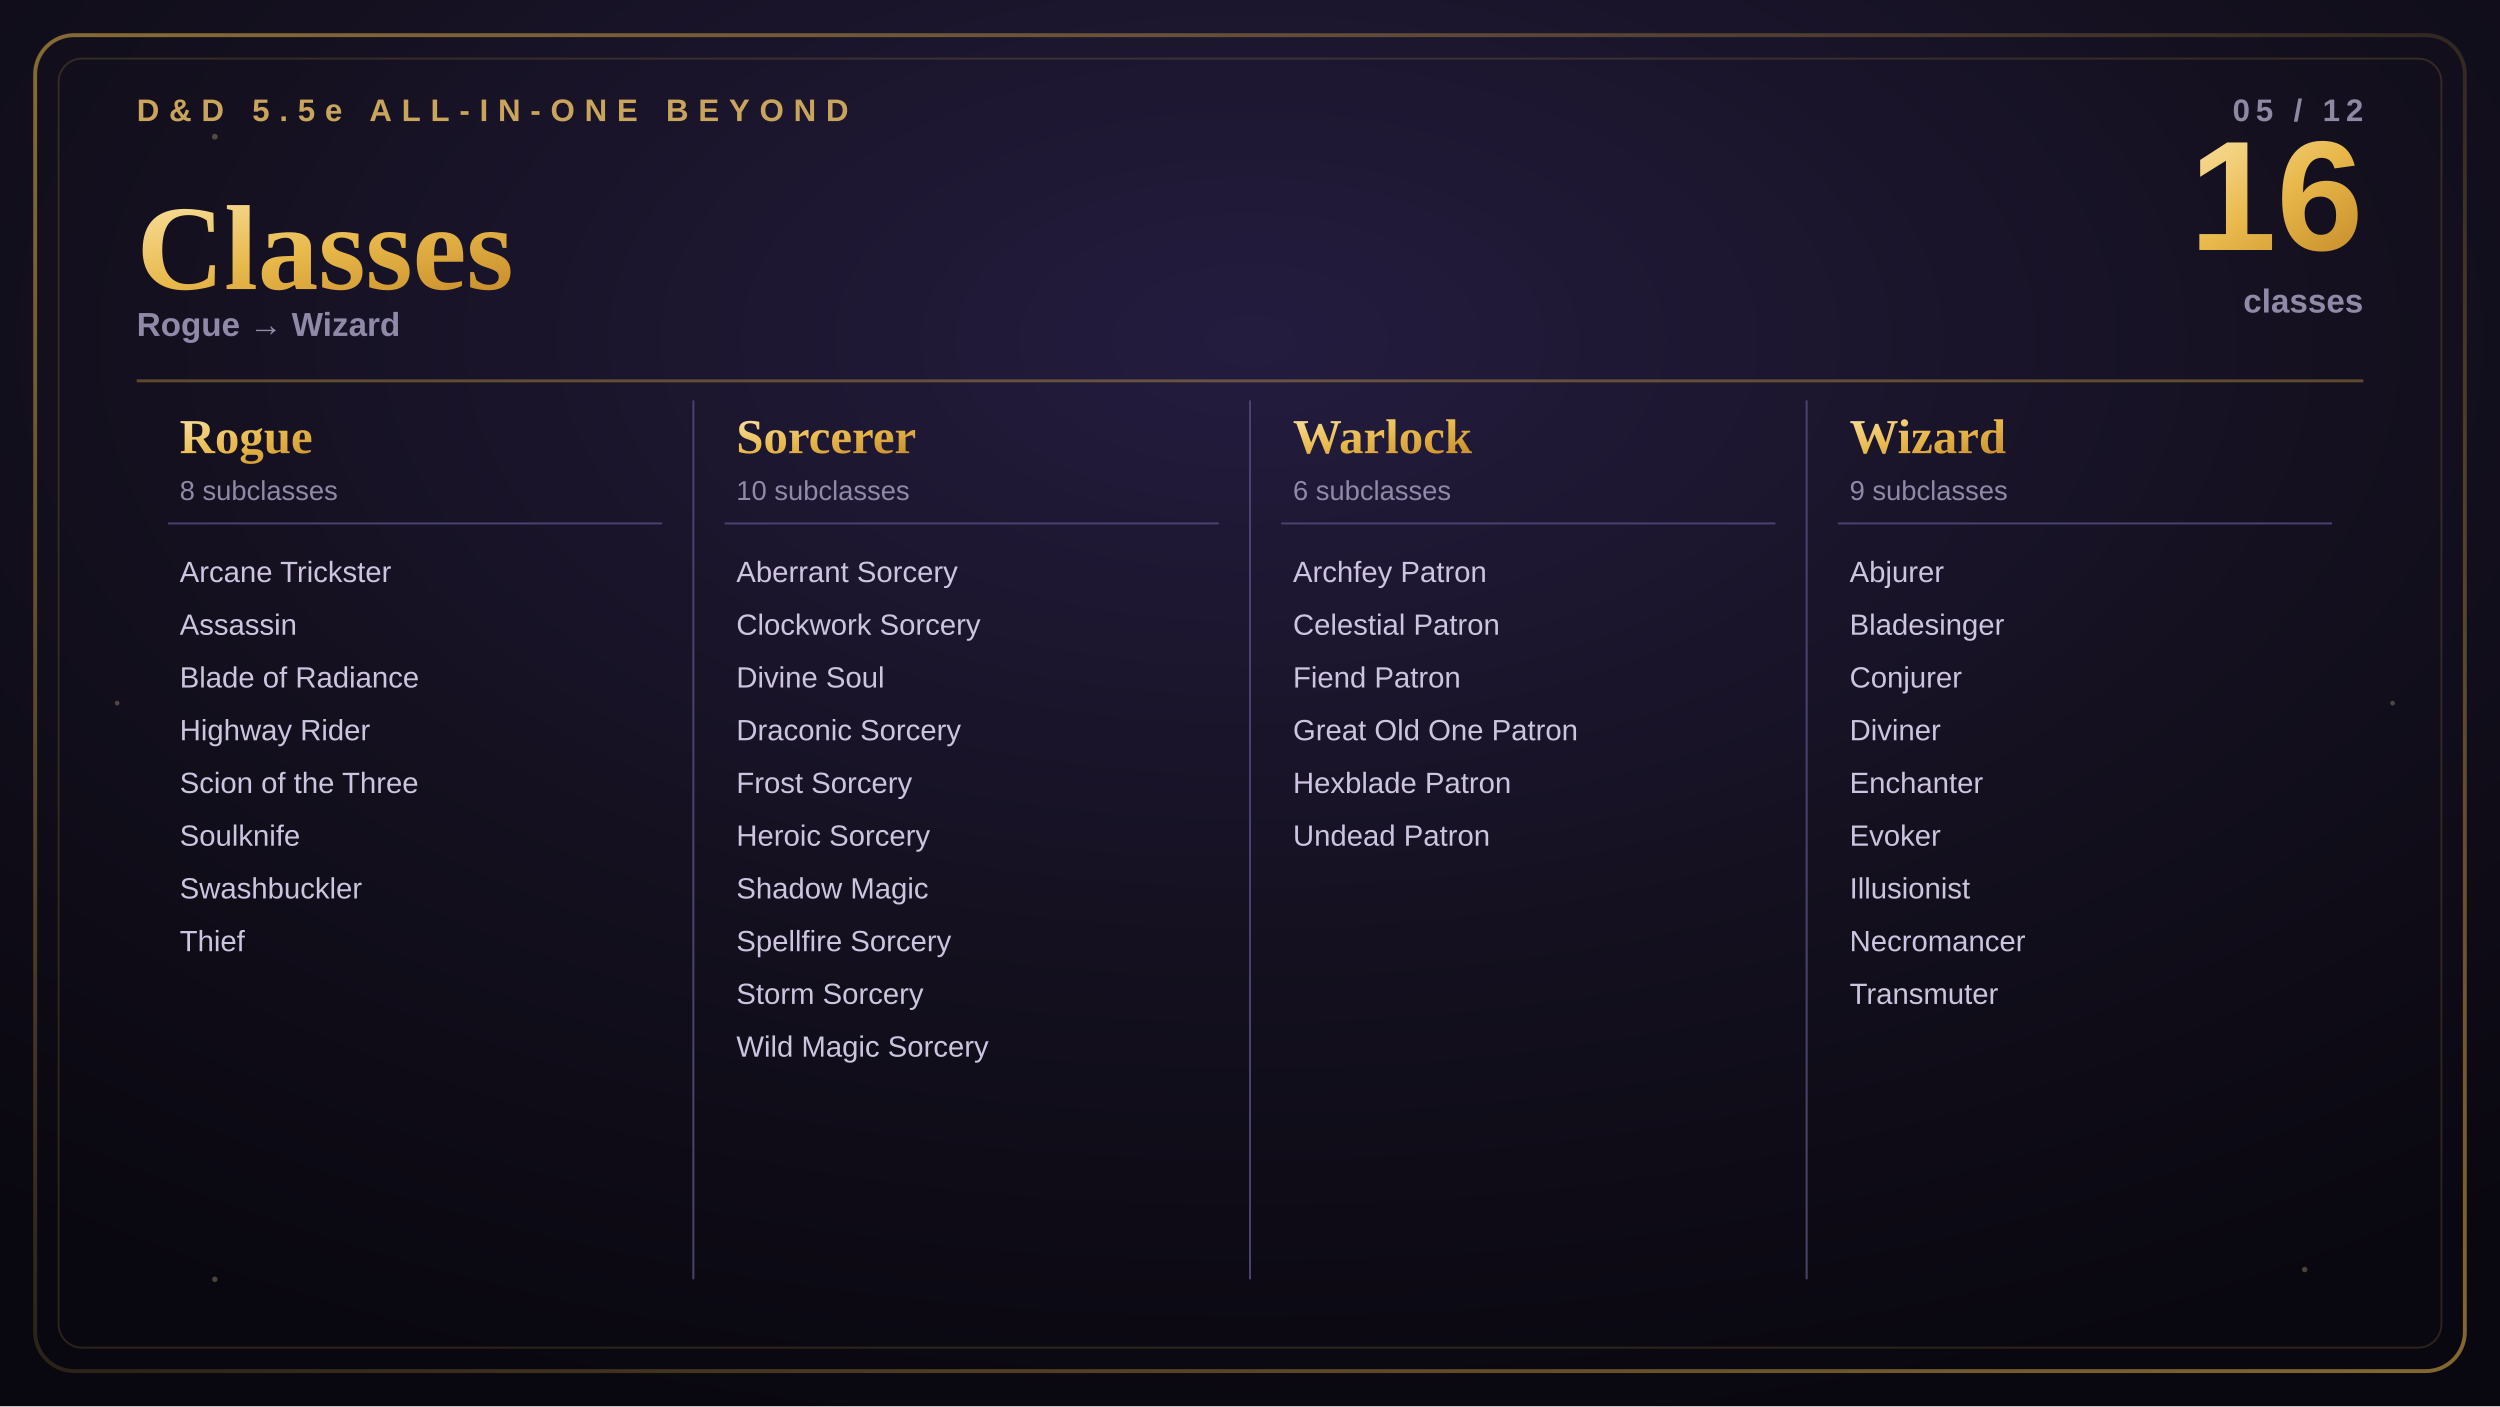
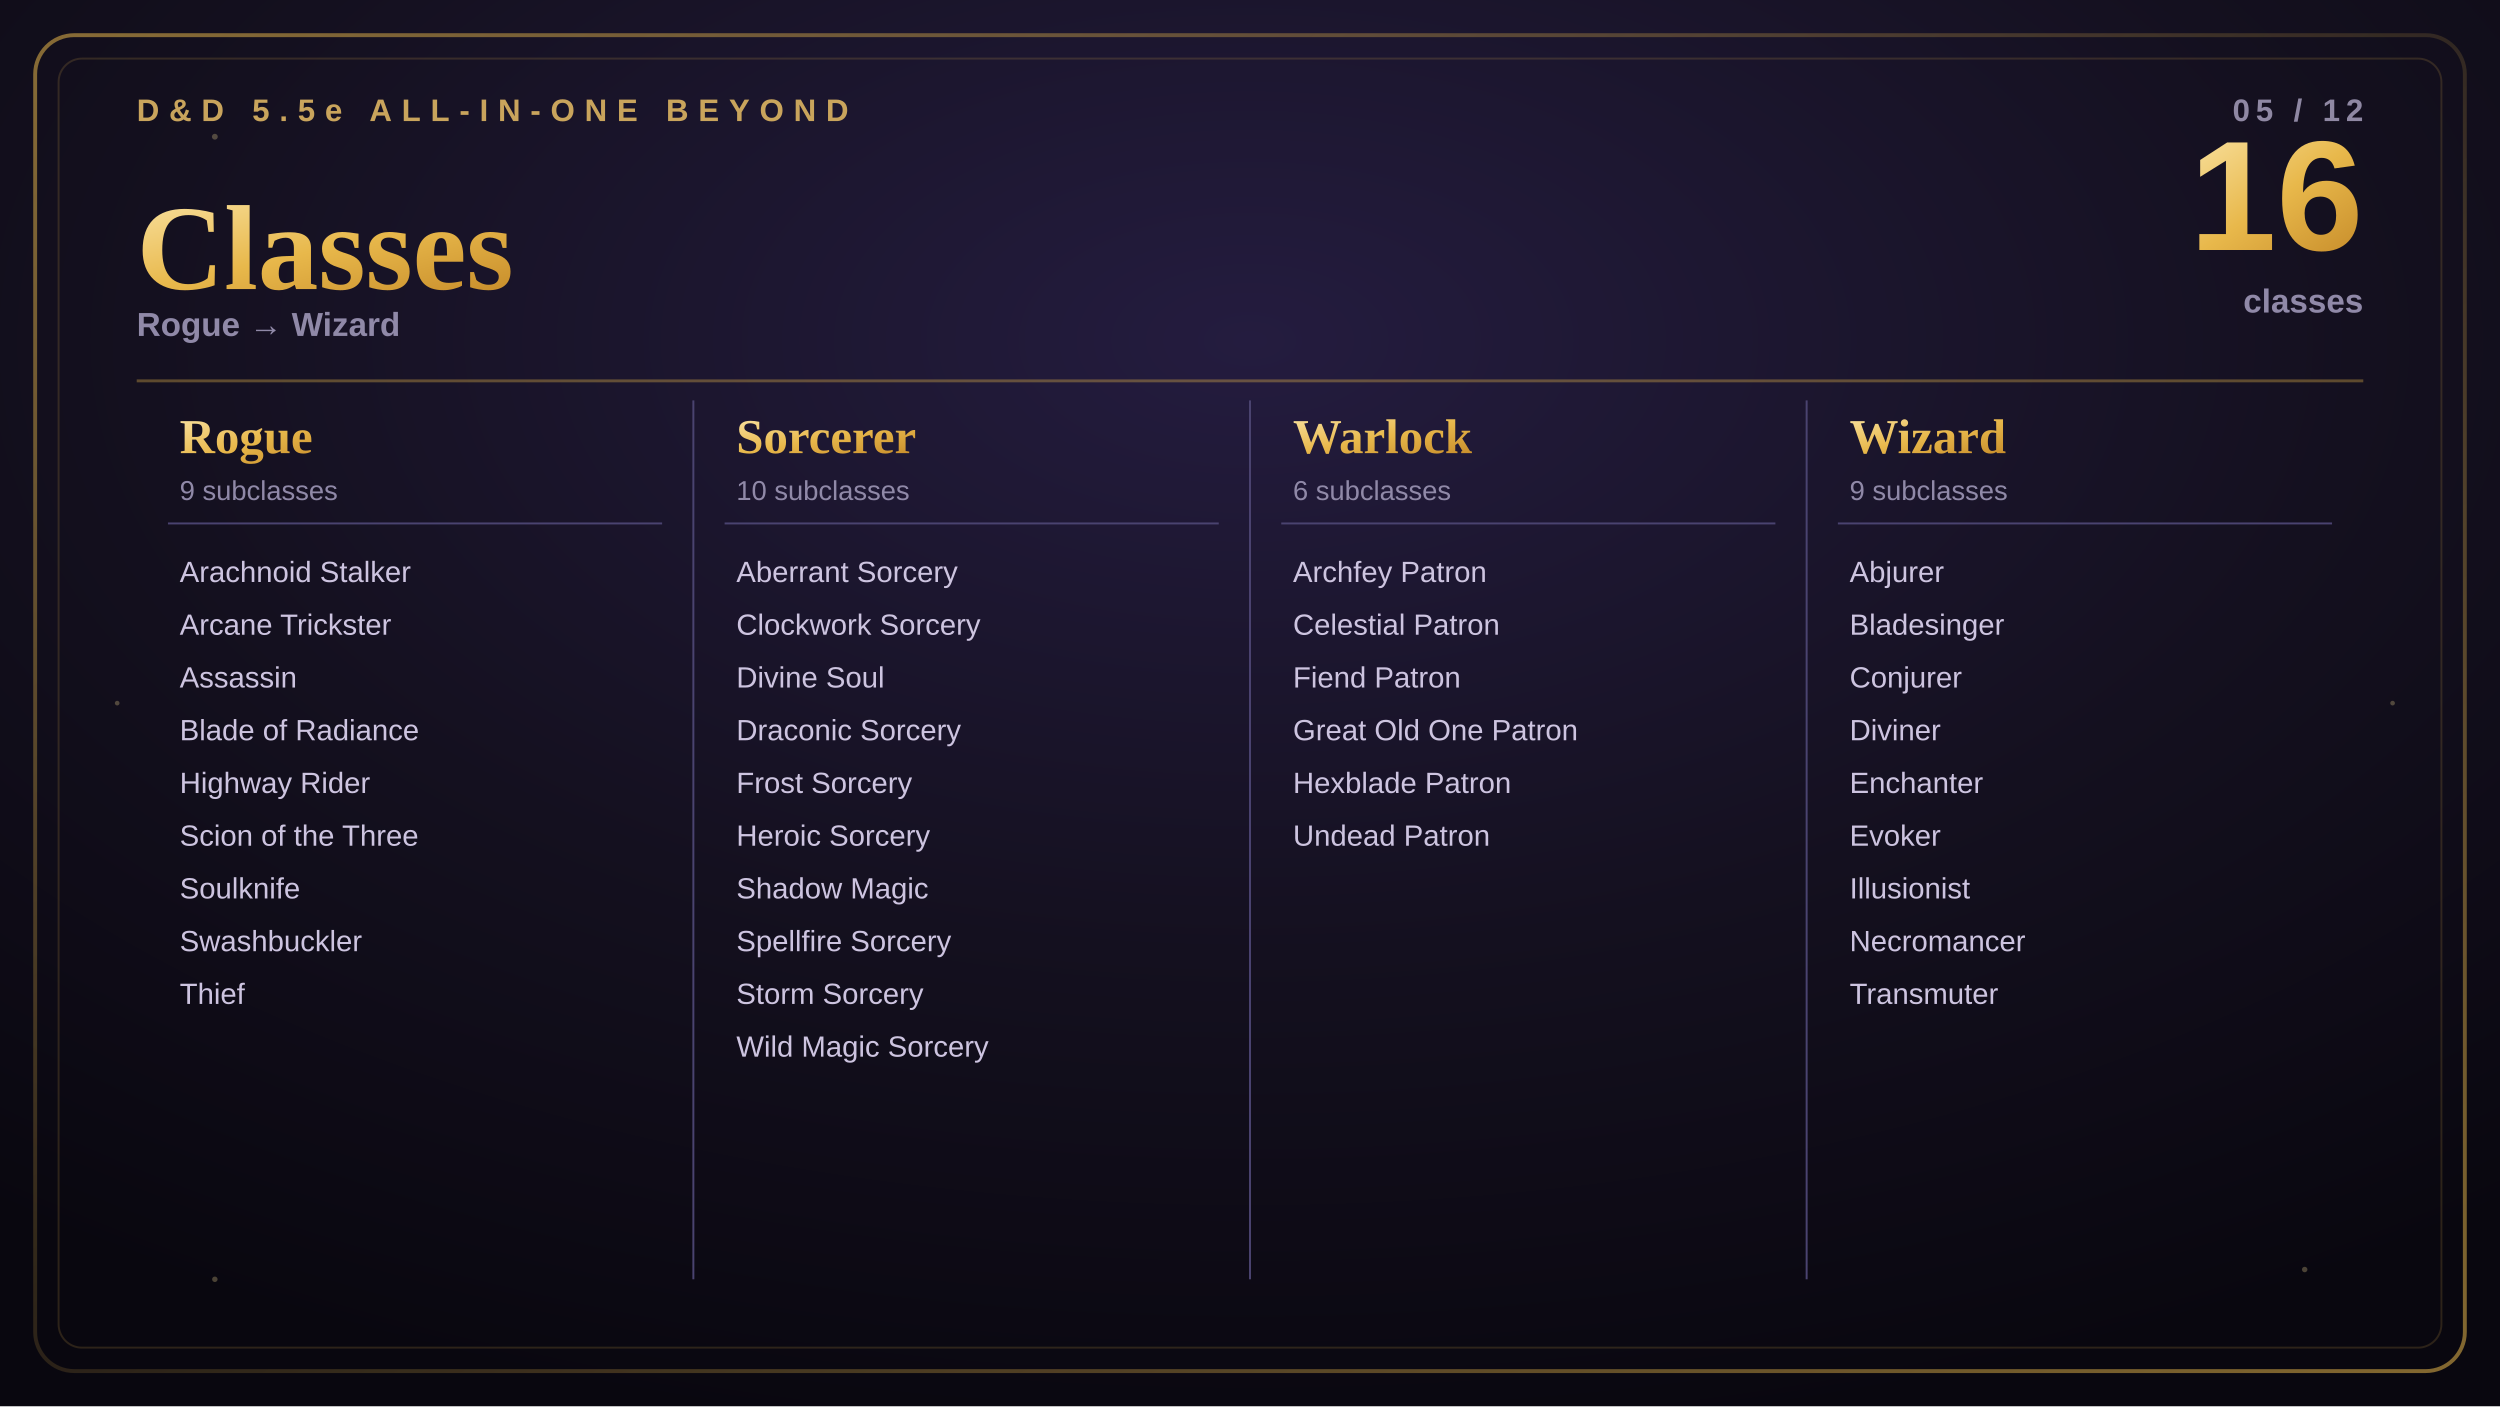
<svg xmlns="http://www.w3.org/2000/svg" width="1280" height="720" viewBox="0 0 1280 720">
  <defs>
    <radialGradient id="bgGlow" cx="50%" cy="24%" r="80%">
      <stop offset="0%" stop-color="#241c3f" />
      <stop offset="55%" stop-color="#14101f" />
      <stop offset="100%" stop-color="#09070f" />
    </radialGradient>
    <linearGradient id="goldGrad" x1="0%" y1="0%" x2="100%" y2="100%">
      <stop offset="0%" stop-color="#f7dd97" />
      <stop offset="50%" stop-color="#e8b84b" />
      <stop offset="100%" stop-color="#c98f2c" />
    </linearGradient>
    <linearGradient id="borderGrad" x1="0%" y1="0%" x2="100%" y2="100%">
      <stop offset="0%" stop-color="#e8b84b" stop-opacity="0.55" />
      <stop offset="50%" stop-color="#e8b84b" stop-opacity="0.15" />
      <stop offset="100%" stop-color="#e8b84b" stop-opacity="0.55" />
    </linearGradient>
  </defs>
  <rect x="0" y="0" width="1280" height="720" fill="url(#bgGlow)" />
  <g fill="#f7dd97" opacity="0.28">
    <circle cx="110" cy="70" r="1.5" />
    <circle cx="1180" cy="80" r="1.5" />
    <circle cx="60" cy="360" r="1.2" />
    <circle cx="1225" cy="360" r="1.2" />
    <circle cx="110" cy="655" r="1.4" />
    <circle cx="1180" cy="650" r="1.4" />
  </g>
  <rect x="18" y="18" width="1244" height="684" rx="20" fill="none" stroke="url(#borderGrad)" stroke-width="2" />
  <rect x="30" y="30" width="1220" height="660" rx="12" fill="none" stroke="#e8b84b" stroke-opacity="0.16" stroke-width="1" />
  <text x="70" y="62" font-family="Arial, Helvetica, sans-serif" font-size="16" font-weight="700" letter-spacing="5" fill="#c9a45c">D&amp;D 5.5e ALL-IN-ONE BEYOND</text>
  <text x="1210" y="62" text-anchor="end" font-family="Arial, Helvetica, sans-serif" font-size="16" font-weight="700" letter-spacing="3" fill="#8f88a3">05 / 12</text>
  <text x="70" y="148" font-family="Georgia, 'Times New Roman', serif" font-size="62" font-weight="700" fill="url(#goldGrad)">Classes</text>
  <text x="1210" y="128" text-anchor="end" font-family="Arial, Helvetica, sans-serif" font-size="80" font-weight="800" fill="url(#goldGrad)">16</text>
  <text x="1210" y="160" text-anchor="end" font-family="Arial, Helvetica, sans-serif" font-size="17" font-weight="600" fill="#9089a8">classes</text>
  <text x="70" y="172" font-family="Arial, Helvetica, sans-serif" font-size="17" font-weight="600" fill="#9089a8">Rogue → Wizard</text>
  <line x1="70" y1="195" x2="1210" y2="195" stroke="#e8b84b" stroke-opacity="0.35" stroke-width="1.5" />
  <line x1="355.0" y1="205" x2="355.0" y2="655" stroke="#4a4370" stroke-width="1" />
  <line x1="640.0" y1="205" x2="640.0" y2="655" stroke="#4a4370" stroke-width="1" />
  <line x1="925.0" y1="205" x2="925.0" y2="655" stroke="#4a4370" stroke-width="1" />
  <text x="92.0" y="232" font-family="Georgia, 'Times New Roman', serif" font-size="25" font-weight="700" fill="url(#goldGrad)">Rogue</text>
-   <text x="92.0" y="256" font-family="Arial, Helvetica, sans-serif" font-size="14" fill="#9089a8">8 subclasses</text>
+   <text x="92.0" y="256" font-family="Arial, Helvetica, sans-serif" font-size="14" fill="#9089a8">9 subclasses</text>
  <line x1="86.0" y1="268" x2="339.0" y2="268" stroke="#4a4370" stroke-width="1" />
-   <text x="92.0" y="298" font-family="Arial, Helvetica, sans-serif" font-size="15" fill="#cdc4e0">Arcane Trickster</text>
-   <text x="92.0" y="325" font-family="Arial, Helvetica, sans-serif" font-size="15" fill="#cdc4e0">Assassin</text>
-   <text x="92.0" y="352" font-family="Arial, Helvetica, sans-serif" font-size="15" fill="#cdc4e0">Blade of Radiance</text>
-   <text x="92.0" y="379" font-family="Arial, Helvetica, sans-serif" font-size="15" fill="#cdc4e0">Highway Rider</text>
-   <text x="92.0" y="406" font-family="Arial, Helvetica, sans-serif" font-size="15" fill="#cdc4e0">Scion of the Three</text>
-   <text x="92.0" y="433" font-family="Arial, Helvetica, sans-serif" font-size="15" fill="#cdc4e0">Soulknife</text>
-   <text x="92.0" y="460" font-family="Arial, Helvetica, sans-serif" font-size="15" fill="#cdc4e0">Swashbuckler</text>
-   <text x="92.0" y="487" font-family="Arial, Helvetica, sans-serif" font-size="15" fill="#cdc4e0">Thief</text>
+   <text x="92.0" y="298" font-family="Arial, Helvetica, sans-serif" font-size="15" fill="#cdc4e0">Arachnoid Stalker</text>
+   <text x="92.0" y="325" font-family="Arial, Helvetica, sans-serif" font-size="15" fill="#cdc4e0">Arcane Trickster</text>
+   <text x="92.0" y="352" font-family="Arial, Helvetica, sans-serif" font-size="15" fill="#cdc4e0">Assassin</text>
+   <text x="92.0" y="379" font-family="Arial, Helvetica, sans-serif" font-size="15" fill="#cdc4e0">Blade of Radiance</text>
+   <text x="92.0" y="406" font-family="Arial, Helvetica, sans-serif" font-size="15" fill="#cdc4e0">Highway Rider</text>
+   <text x="92.0" y="433" font-family="Arial, Helvetica, sans-serif" font-size="15" fill="#cdc4e0">Scion of the Three</text>
+   <text x="92.0" y="460" font-family="Arial, Helvetica, sans-serif" font-size="15" fill="#cdc4e0">Soulknife</text>
+   <text x="92.0" y="487" font-family="Arial, Helvetica, sans-serif" font-size="15" fill="#cdc4e0">Swashbuckler</text>
+   <text x="92.0" y="514" font-family="Arial, Helvetica, sans-serif" font-size="15" fill="#cdc4e0">Thief</text>
  <text x="377.0" y="232" font-family="Georgia, 'Times New Roman', serif" font-size="25" font-weight="700" fill="url(#goldGrad)">Sorcerer</text>
  <text x="377.0" y="256" font-family="Arial, Helvetica, sans-serif" font-size="14" fill="#9089a8">10 subclasses</text>
  <line x1="371.0" y1="268" x2="624.0" y2="268" stroke="#4a4370" stroke-width="1" />
  <text x="377.0" y="298" font-family="Arial, Helvetica, sans-serif" font-size="15" fill="#cdc4e0">Aberrant Sorcery</text>
  <text x="377.0" y="325" font-family="Arial, Helvetica, sans-serif" font-size="15" fill="#cdc4e0">Clockwork Sorcery</text>
  <text x="377.0" y="352" font-family="Arial, Helvetica, sans-serif" font-size="15" fill="#cdc4e0">Divine Soul</text>
  <text x="377.0" y="379" font-family="Arial, Helvetica, sans-serif" font-size="15" fill="#cdc4e0">Draconic Sorcery</text>
  <text x="377.0" y="406" font-family="Arial, Helvetica, sans-serif" font-size="15" fill="#cdc4e0">Frost Sorcery</text>
  <text x="377.0" y="433" font-family="Arial, Helvetica, sans-serif" font-size="15" fill="#cdc4e0">Heroic Sorcery</text>
  <text x="377.0" y="460" font-family="Arial, Helvetica, sans-serif" font-size="15" fill="#cdc4e0">Shadow Magic</text>
  <text x="377.0" y="487" font-family="Arial, Helvetica, sans-serif" font-size="15" fill="#cdc4e0">Spellfire Sorcery</text>
  <text x="377.0" y="514" font-family="Arial, Helvetica, sans-serif" font-size="15" fill="#cdc4e0">Storm Sorcery</text>
  <text x="377.0" y="541" font-family="Arial, Helvetica, sans-serif" font-size="15" fill="#cdc4e0">Wild Magic Sorcery</text>
  <text x="662.0" y="232" font-family="Georgia, 'Times New Roman', serif" font-size="25" font-weight="700" fill="url(#goldGrad)">Warlock</text>
  <text x="662.0" y="256" font-family="Arial, Helvetica, sans-serif" font-size="14" fill="#9089a8">6 subclasses</text>
  <line x1="656.0" y1="268" x2="909.0" y2="268" stroke="#4a4370" stroke-width="1" />
  <text x="662.0" y="298" font-family="Arial, Helvetica, sans-serif" font-size="15" fill="#cdc4e0">Archfey Patron</text>
  <text x="662.0" y="325" font-family="Arial, Helvetica, sans-serif" font-size="15" fill="#cdc4e0">Celestial Patron</text>
  <text x="662.0" y="352" font-family="Arial, Helvetica, sans-serif" font-size="15" fill="#cdc4e0">Fiend Patron</text>
  <text x="662.0" y="379" font-family="Arial, Helvetica, sans-serif" font-size="15" fill="#cdc4e0">Great Old One Patron</text>
  <text x="662.0" y="406" font-family="Arial, Helvetica, sans-serif" font-size="15" fill="#cdc4e0">Hexblade Patron</text>
  <text x="662.0" y="433" font-family="Arial, Helvetica, sans-serif" font-size="15" fill="#cdc4e0">Undead Patron</text>
  <text x="947.0" y="232" font-family="Georgia, 'Times New Roman', serif" font-size="25" font-weight="700" fill="url(#goldGrad)">Wizard</text>
  <text x="947.0" y="256" font-family="Arial, Helvetica, sans-serif" font-size="14" fill="#9089a8">9 subclasses</text>
  <line x1="941.0" y1="268" x2="1194.0" y2="268" stroke="#4a4370" stroke-width="1" />
  <text x="947.0" y="298" font-family="Arial, Helvetica, sans-serif" font-size="15" fill="#cdc4e0">Abjurer</text>
  <text x="947.0" y="325" font-family="Arial, Helvetica, sans-serif" font-size="15" fill="#cdc4e0">Bladesinger</text>
  <text x="947.0" y="352" font-family="Arial, Helvetica, sans-serif" font-size="15" fill="#cdc4e0">Conjurer</text>
  <text x="947.0" y="379" font-family="Arial, Helvetica, sans-serif" font-size="15" fill="#cdc4e0">Diviner</text>
  <text x="947.0" y="406" font-family="Arial, Helvetica, sans-serif" font-size="15" fill="#cdc4e0">Enchanter</text>
  <text x="947.0" y="433" font-family="Arial, Helvetica, sans-serif" font-size="15" fill="#cdc4e0">Evoker</text>
  <text x="947.0" y="460" font-family="Arial, Helvetica, sans-serif" font-size="15" fill="#cdc4e0">Illusionist</text>
  <text x="947.0" y="487" font-family="Arial, Helvetica, sans-serif" font-size="15" fill="#cdc4e0">Necromancer</text>
  <text x="947.0" y="514" font-family="Arial, Helvetica, sans-serif" font-size="15" fill="#cdc4e0">Transmuter</text>
</svg>
